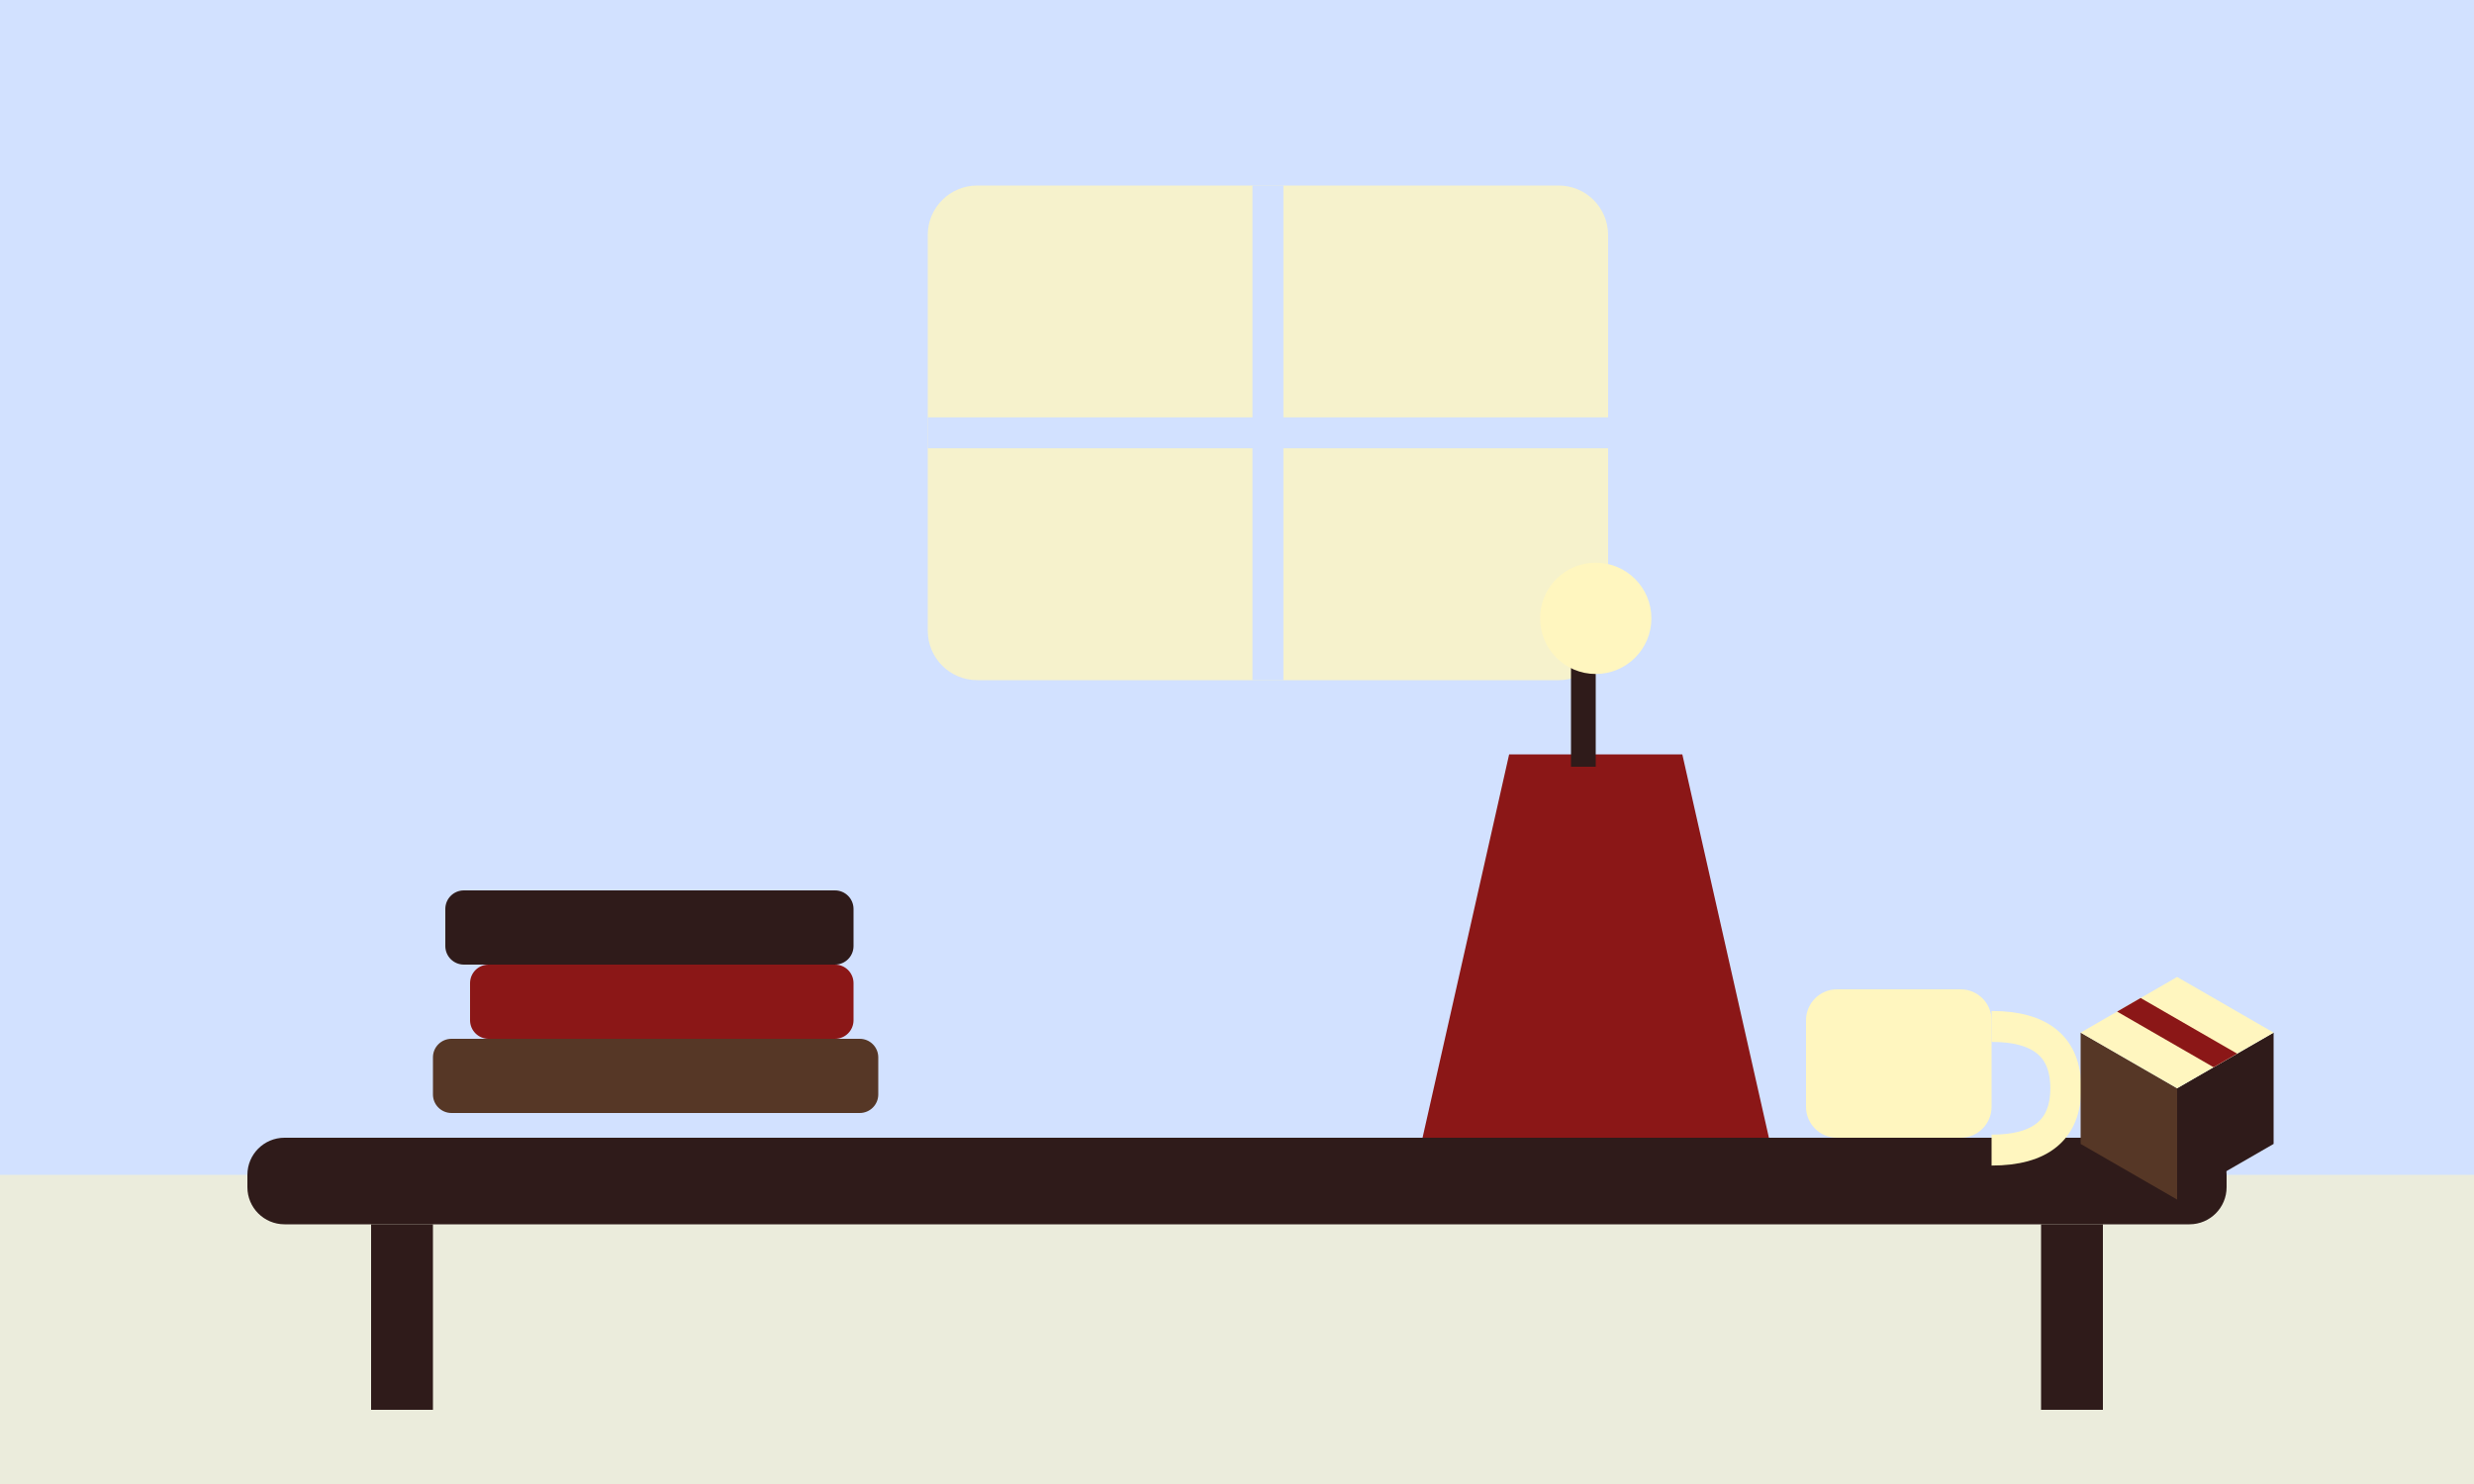
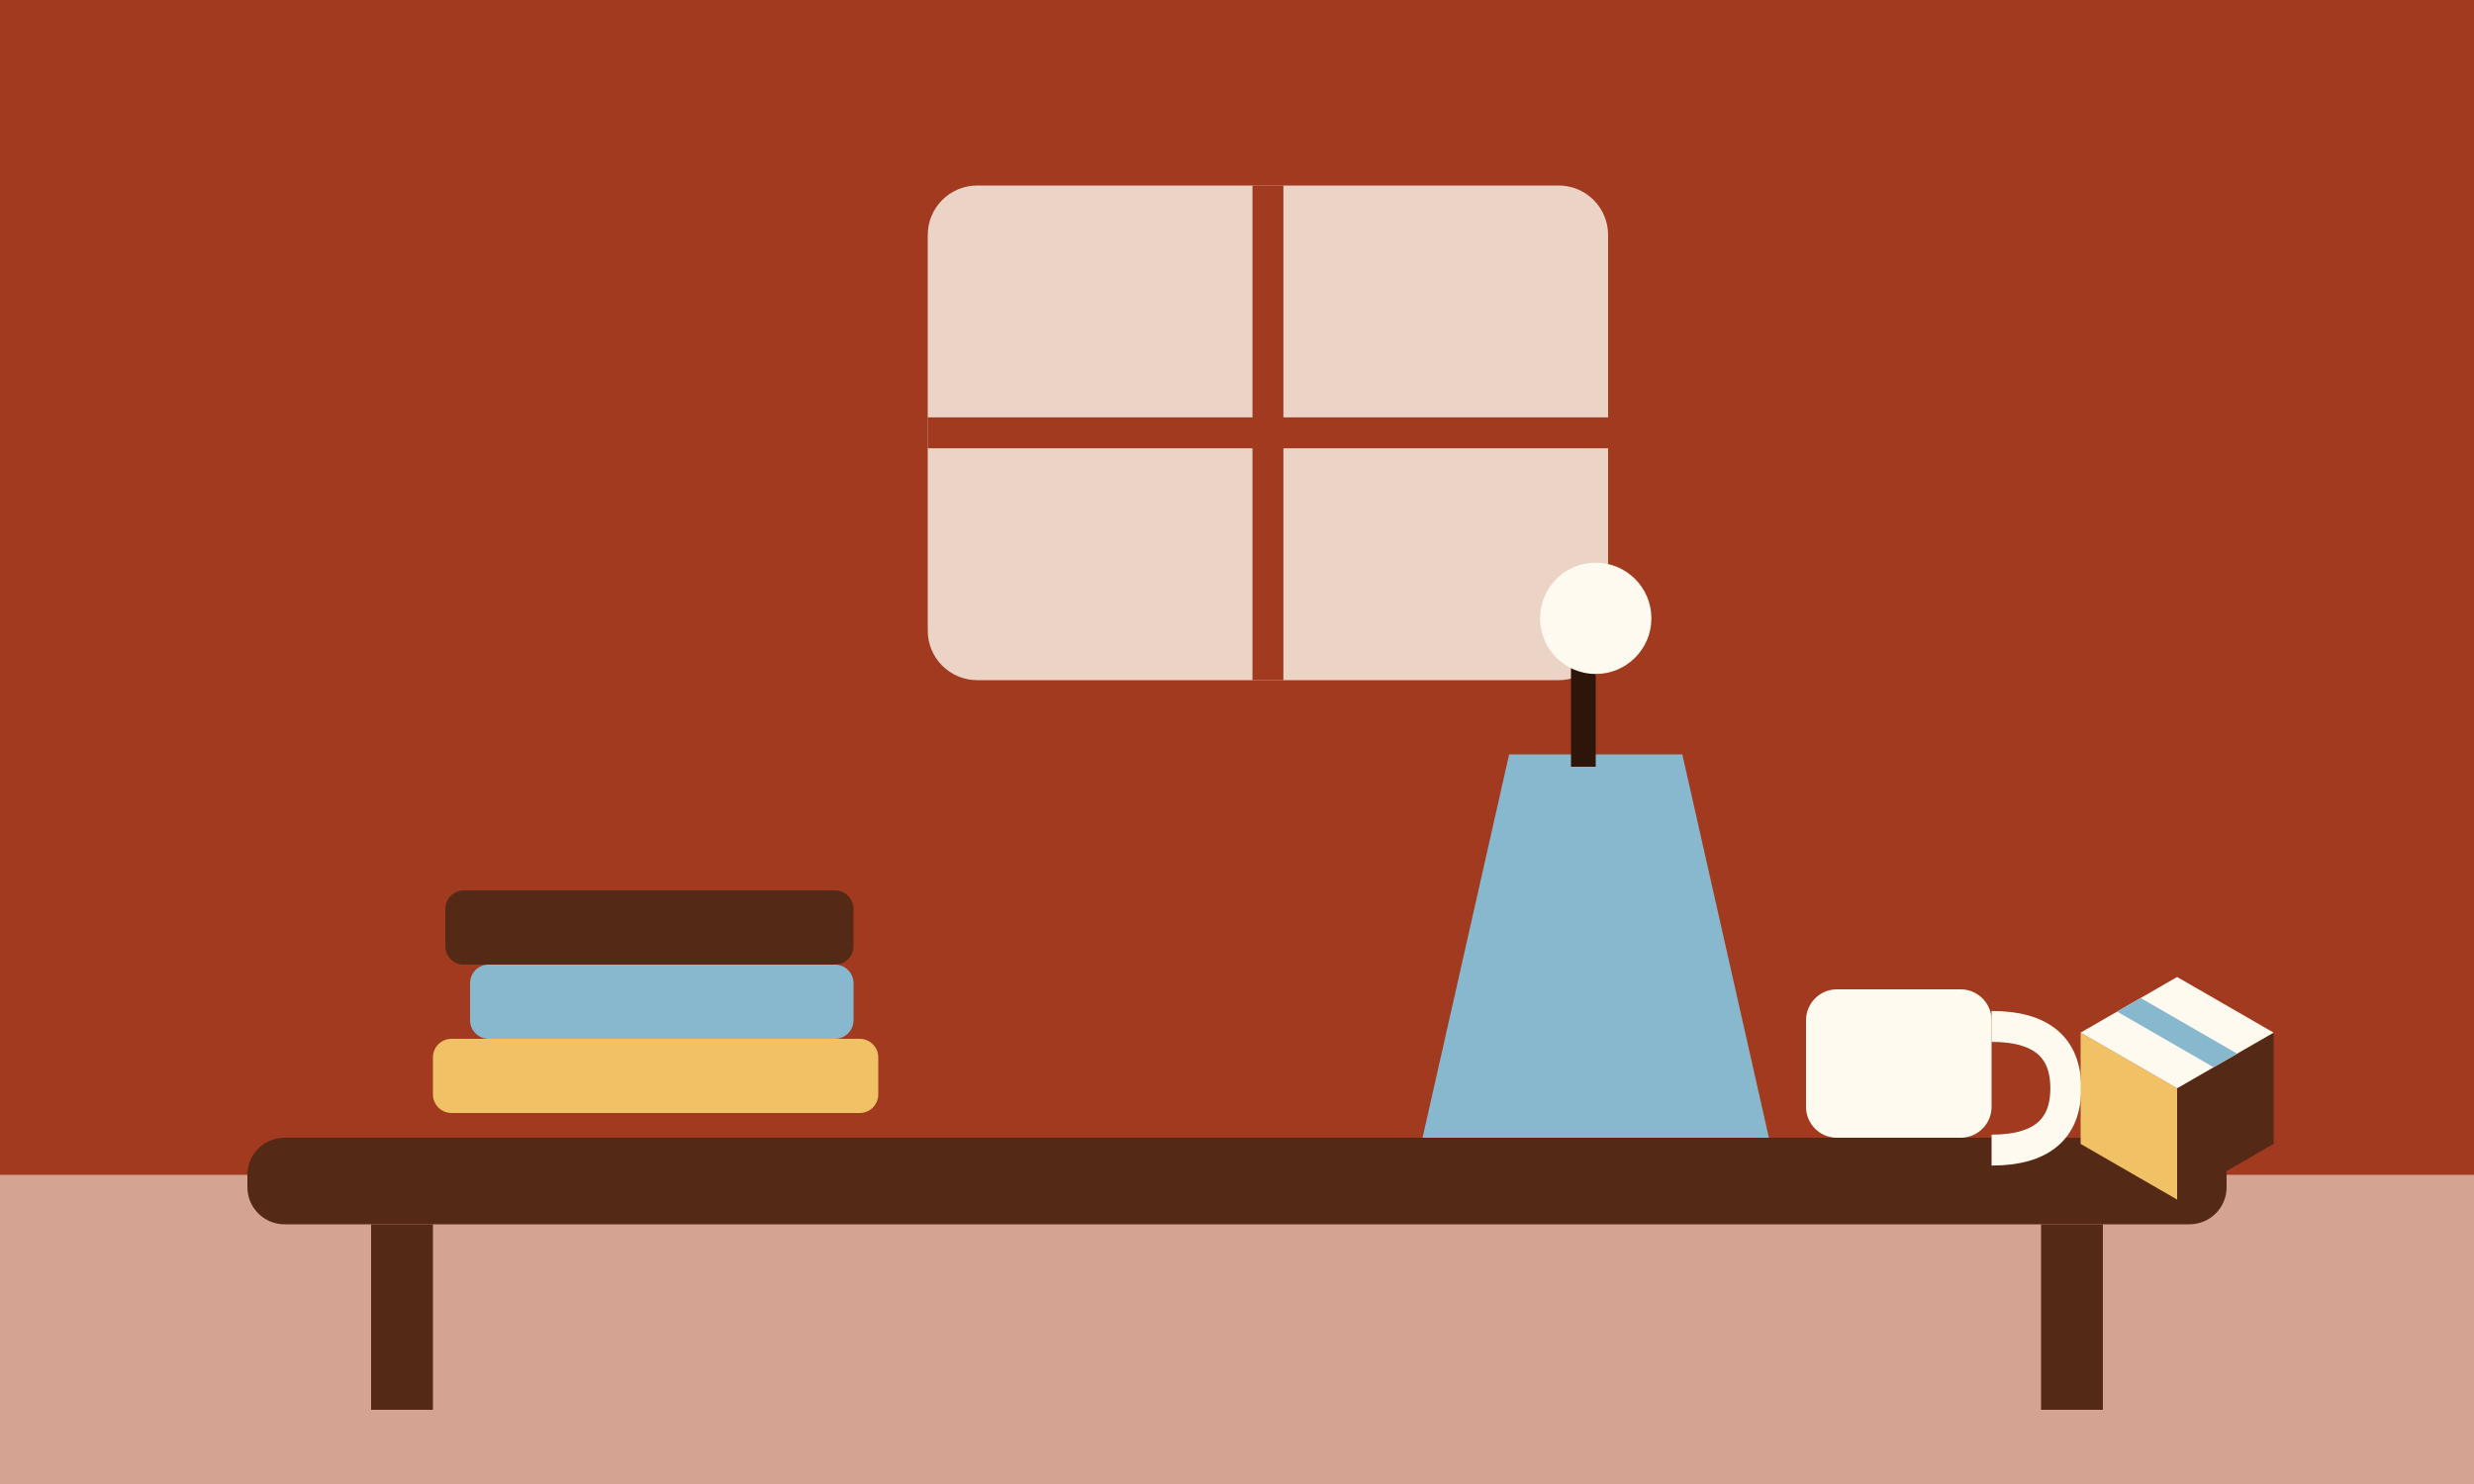
<svg xmlns="http://www.w3.org/2000/svg" viewBox="0 0 400 240" preserveAspectRatio="xMidYMid slice">
-   <rect width="400" height="240" fill="#D2E1FF" />
-   <rect x="150" y="30" width="110" height="80" rx="8" fill="#FFF6BF" opacity=".8" />
-   <path d="M205 30 v80 M150 70 h110" stroke="#D2E1FF" stroke-width="5" />
-   <rect x="0" y="190" width="400" height="50" fill="#FFF6BF" opacity=".55" />
-   <rect x="40" y="184" width="320" height="14" rx="6" fill="#2F1B1A" />
-   <rect x="60" y="198" width="10" height="30" fill="#2F1B1A" />
-   <rect x="330" y="198" width="10" height="30" fill="#2F1B1A" />
-   <rect x="70" y="168" width="72" height="12" rx="3" fill="#563726" />
-   <rect x="76" y="156" width="62" height="12" rx="3" fill="#8B1717" />
-   <rect x="72" y="144" width="66" height="12" rx="3" fill="#2F1B1A" />
-   <path d="M230 184 l14 -62 h28 l14 62z" fill="#8B1717" />
-   <rect x="254" y="104" width="4" height="20" fill="#2F1B1A" />
-   <circle cx="258" cy="100" r="9" fill="#FFF6BF" />
-   <rect x="292" y="160" width="30" height="24" rx="5" fill="#FFF6BF" />
-   <path d="M322 166 q12 0 12 10 t-12 10" fill="none" stroke="#FFF6BF" stroke-width="5" />
-   <polygon points="336.4,167.0 352.0,176.0 352.0,194.0 336.4,185.0" fill="#563726" />
-   <polygon points="352.0,176.0 367.6,167.0 367.6,185.0 352.0,194.0" fill="#2F1B1A" />
-   <polygon points="352.0,158.0 367.6,167.0 352.0,176.0 336.4,167.0" fill="#FFF6BF" />
-   <polygon points="346.1,161.4 342.3,163.6 357.9,172.6 361.7,170.4" fill="#8B1717" />
+   <rect width="400" height="240" fill="#A13A1E" />
+   <rect x="150" y="30" width="110" height="80" rx="8" fill="#FEFAF0" opacity=".8" />
+   <path d="M205 30 v80 M150 70 h110" stroke="#A13A1E" stroke-width="5" />
+   <rect x="0" y="190" width="400" height="50" fill="#FEFAF0" opacity=".55" />
+   <rect x="40" y="184" width="320" height="14" rx="6" fill="#542916" />
+   <rect x="60" y="198" width="10" height="30" fill="#542916" />
+   <rect x="330" y="198" width="10" height="30" fill="#542916" />
+   <rect x="70" y="168" width="72" height="12" rx="3" fill="#F1C166" />
+   <rect x="76" y="156" width="62" height="12" rx="3" fill="#88B8CE" />
+   <rect x="72" y="144" width="66" height="12" rx="3" fill="#542916" />
+   <path d="M230 184 l14 -62 h28 l14 62z" fill="#88B8CE" />
+   <rect x="254" y="104" width="4" height="20" fill="#2E1509" />
+   <circle cx="258" cy="100" r="9" fill="#FEFAF0" />
+   <rect x="292" y="160" width="30" height="24" rx="5" fill="#FEFAF0" />
+   <path d="M322 166 q12 0 12 10 t-12 10" fill="none" stroke="#FEFAF0" stroke-width="5" />
+   <polygon points="336.4,167.0 352.0,176.0 352.0,194.0 336.4,185.0" fill="#F1C166" />
+   <polygon points="352.0,176.0 367.6,167.0 367.6,185.0 352.0,194.0" fill="#542916" />
+   <polygon points="352.0,158.0 367.6,167.0 352.0,176.0 336.4,167.0" fill="#FEFAF0" />
+   <polygon points="346.1,161.4 342.3,163.6 357.9,172.6 361.7,170.4" fill="#88B8CE" />
</svg>
